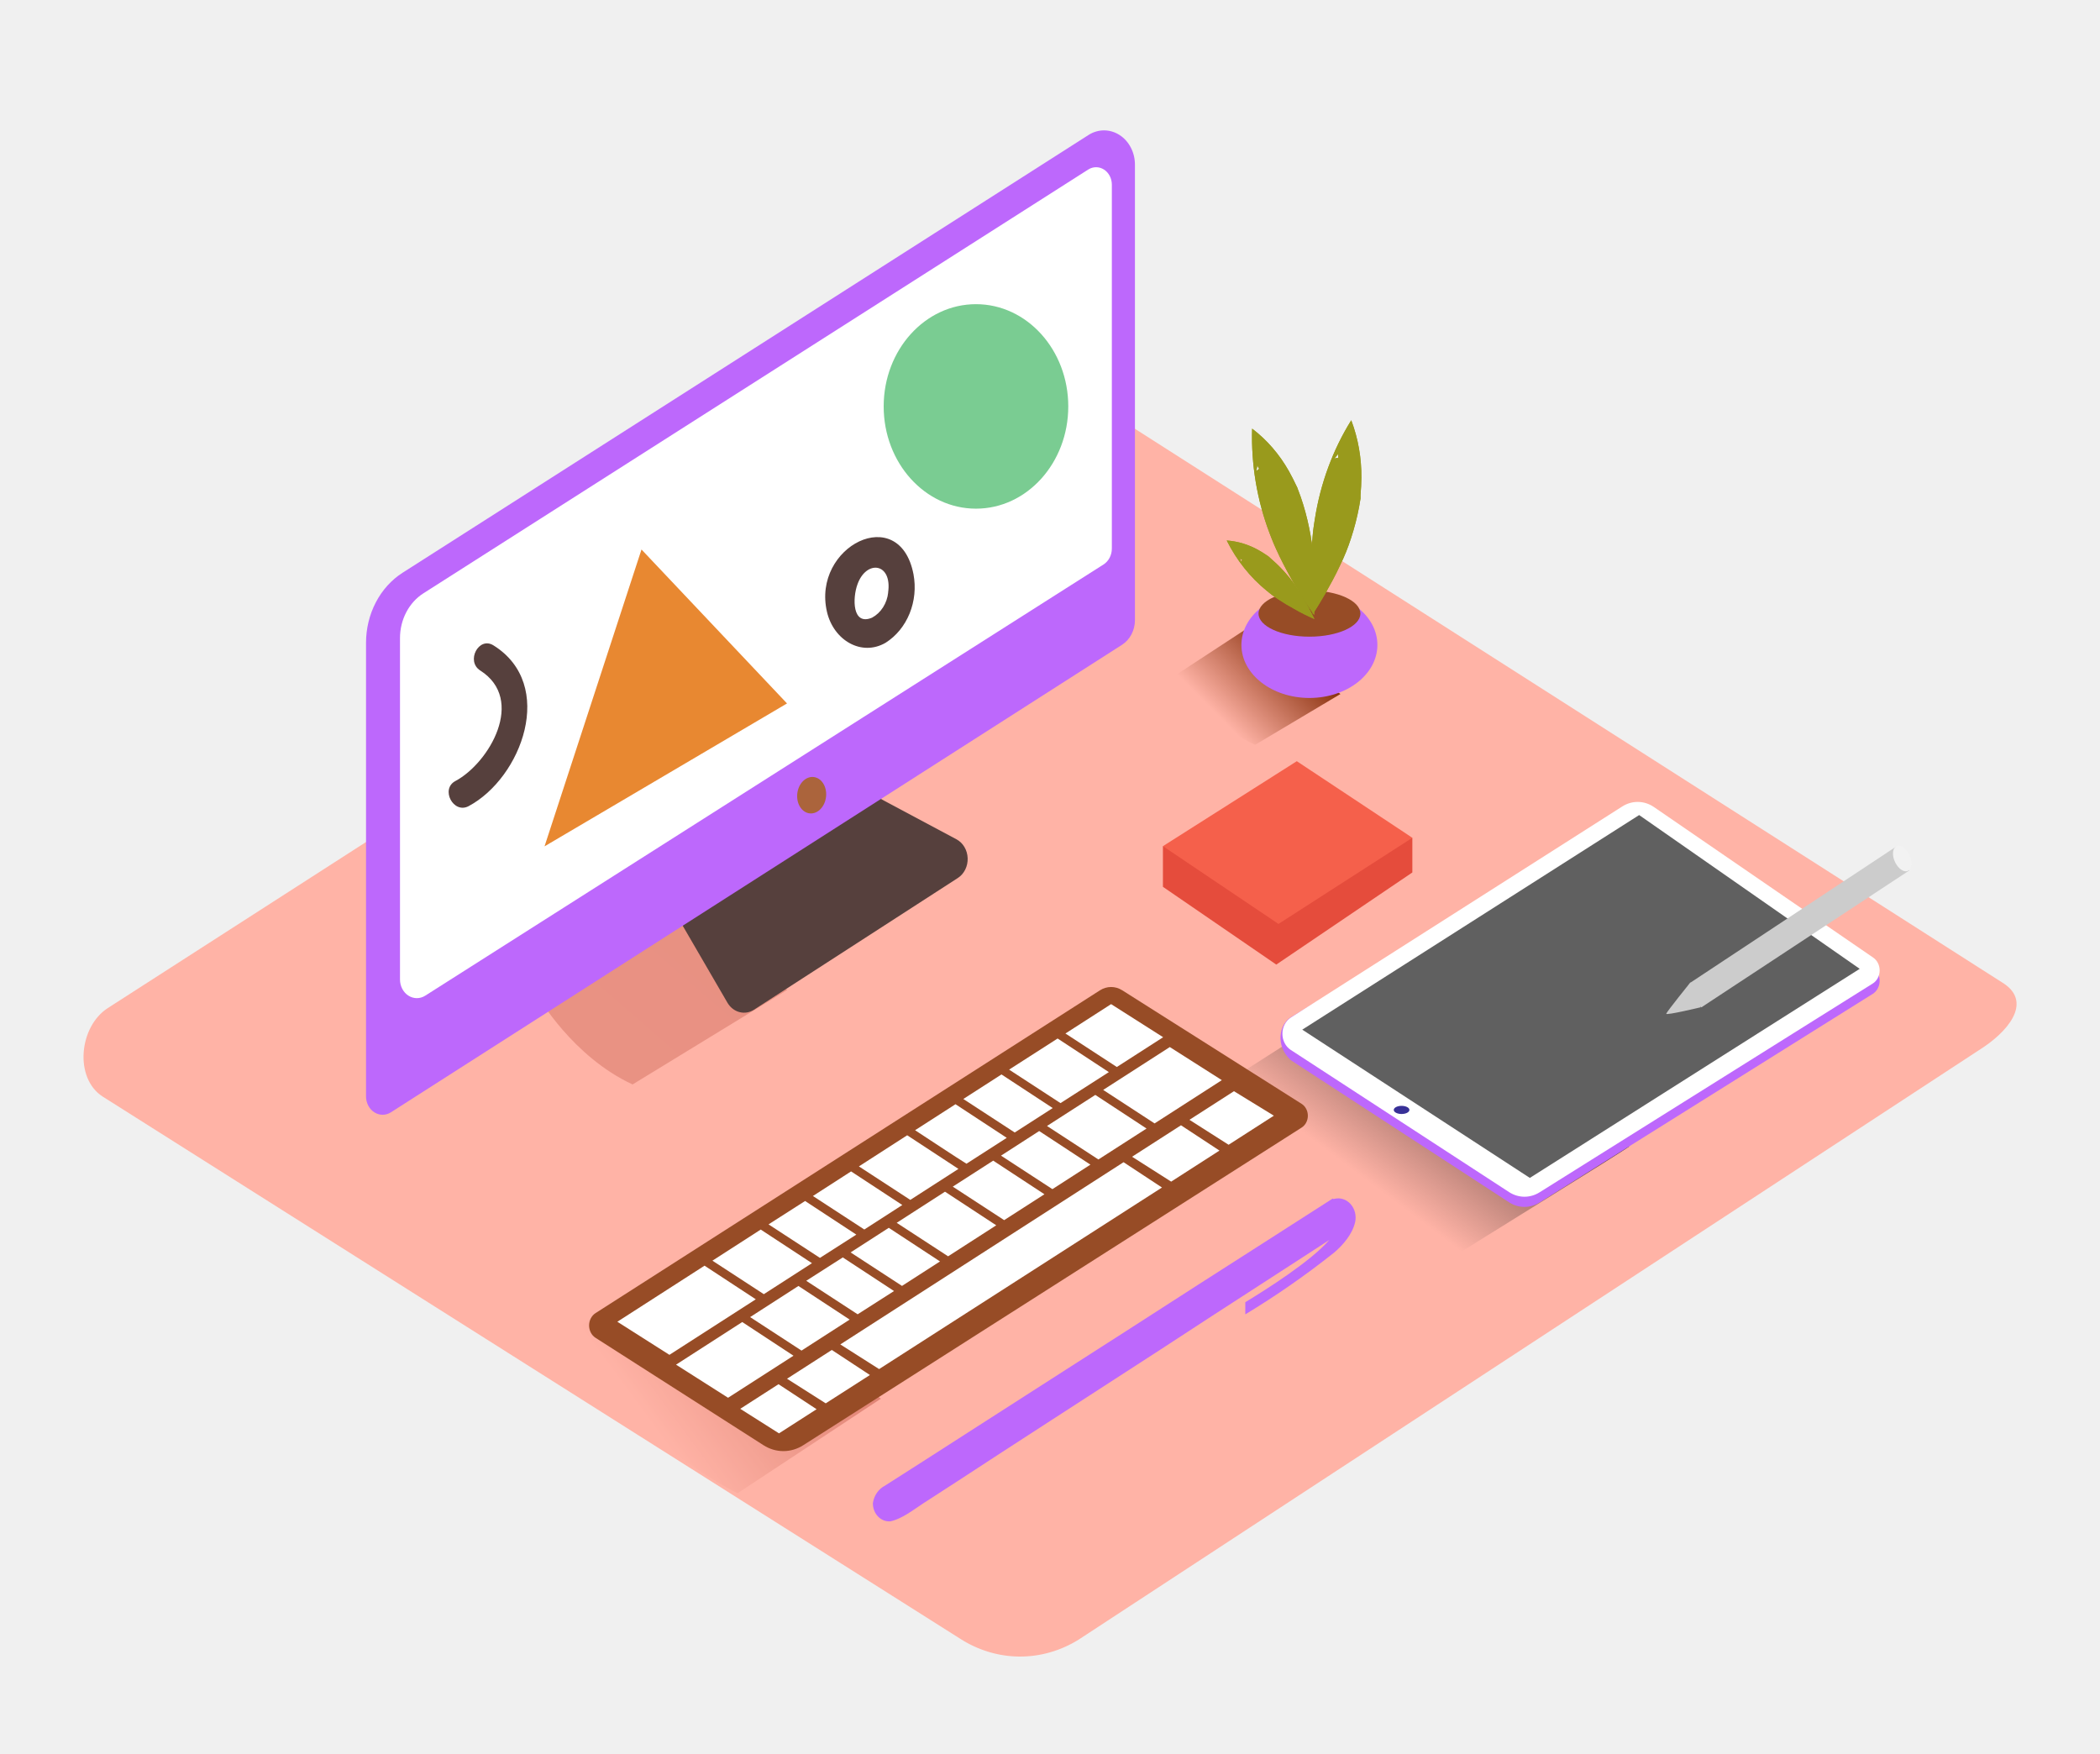
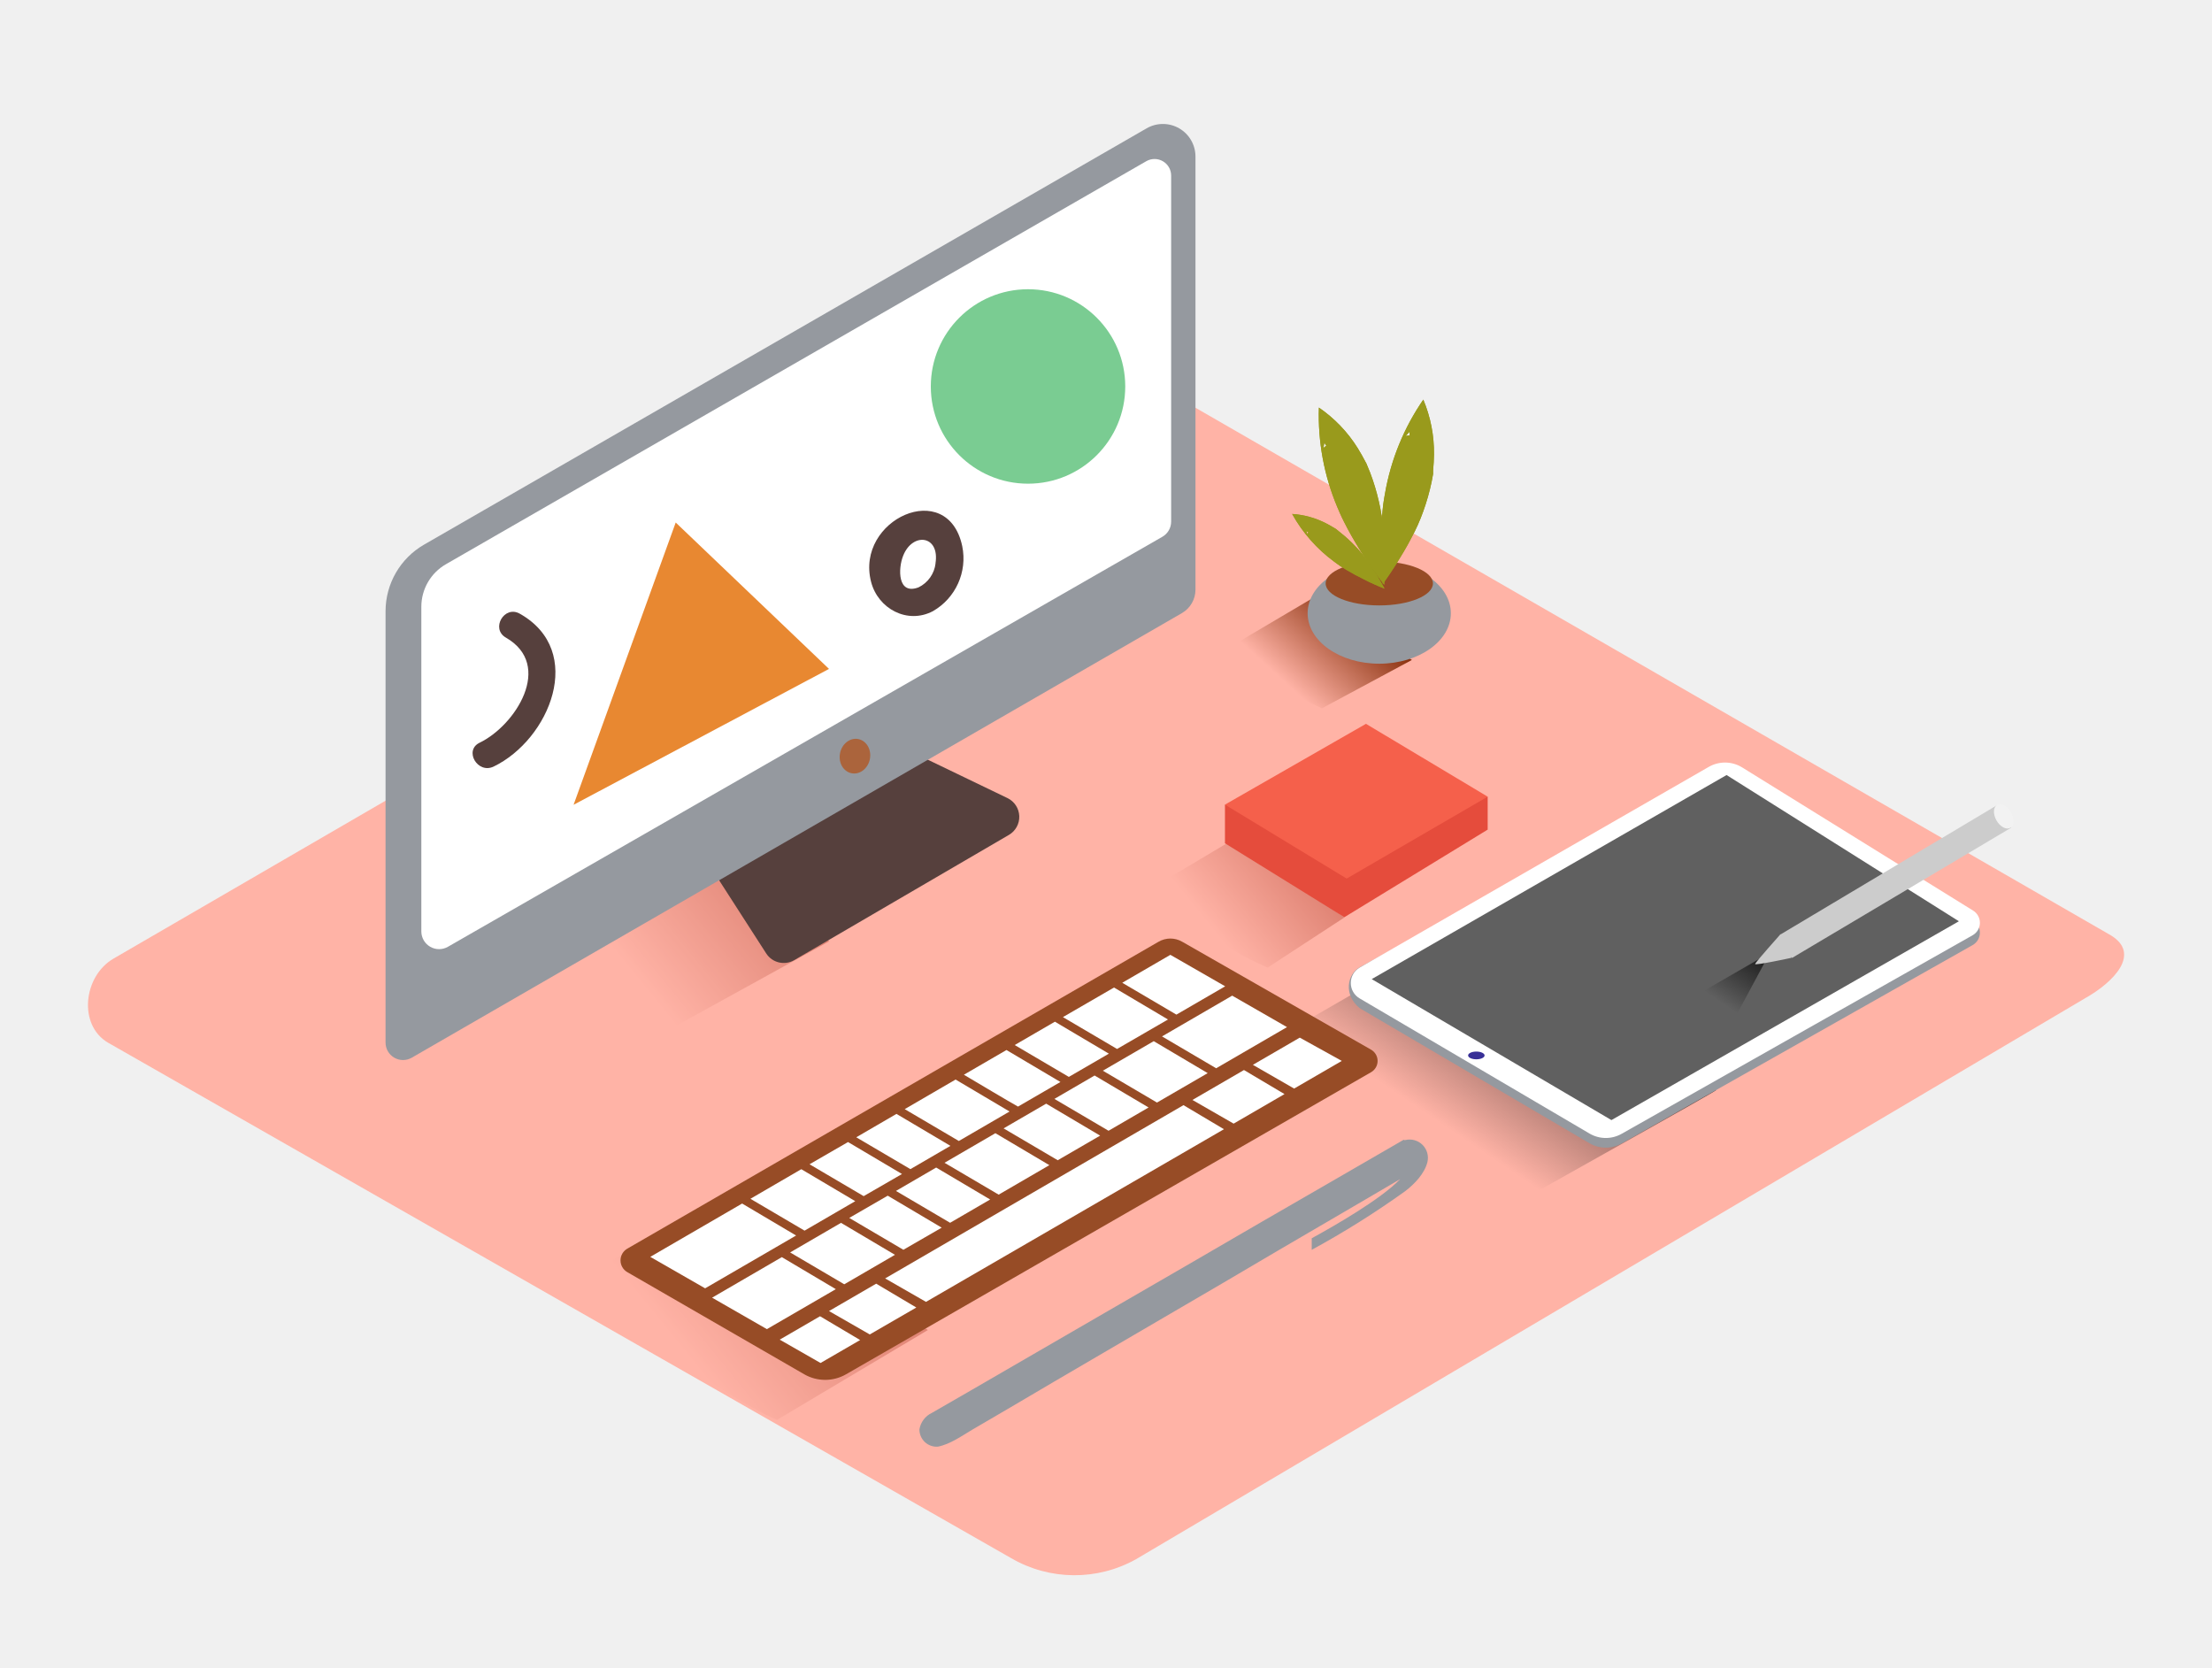
- <svg xmlns="http://www.w3.org/2000/svg" width="527" height="440" viewBox="0 0 527 440" fill="none">
-   <path d="M270.68 411.454L496.632 263.522C503.825 259.041 509.991 251.7 502.982 246.884L276.227 102.118C272.828 99.783 267.663 98.25 264.198 100.483L27.048 252.97C19.855 257.596 18.564 270.483 25.731 275.154L240.905 411.192C245.419 414.098 250.54 415.651 255.761 415.697C260.983 415.744 266.125 414.281 270.68 411.454Z" fill="#FFB3A6" />
-   <path style="mix-blend-mode:multiply" d="M172.408 316.253L136.493 338.334C136.493 338.334 170.05 367.641 185.109 374.705L221.063 350.988" fill="url(#paint0_linear)" />
-   <path style="mix-blend-mode:multiply" d="M170.946 227.969L135.031 250.051C135.031 250.051 143.634 265.127 158.746 272.133L197.559 248.416" fill="url(#paint1_linear)" />
-   <path style="mix-blend-mode:multiply" d="M365.211 315.041C365.211 315.041 408.623 288.114 408.886 287.661L341.443 250.051L303.512 274.307L365.211 315.041Z" fill="url(#paint2_linear)" />
-   <path d="M415.013 205.084L470.084 242.899C470.589 243.245 471.004 243.73 471.287 244.307C471.571 244.885 471.714 245.534 471.702 246.191C471.69 246.849 471.524 247.491 471.219 248.055C470.915 248.619 470.482 249.086 469.965 249.408L386.383 301.731C385.221 302.472 383.904 302.863 382.562 302.863C381.221 302.863 379.904 302.472 378.742 301.731L323.921 266.032C319.968 262.412 321.048 257.041 323.921 255.29L407.015 204.967C408.233 204.182 409.62 203.778 411.028 203.799C412.437 203.82 413.814 204.264 415.013 205.084Z" fill="#BD68FC" />
-   <path d="M415.012 202.486L470.084 240.301C470.589 240.647 471.004 241.132 471.287 241.71C471.571 242.287 471.714 242.936 471.702 243.593C471.69 244.251 471.524 244.893 471.219 245.457C470.915 246.022 470.482 246.488 469.965 246.811L386.396 299.177C385.234 299.918 383.917 300.309 382.576 300.309C381.235 300.309 379.917 299.918 378.755 299.177L323.934 263.478C323.291 263.065 322.758 262.472 322.387 261.758C322.016 261.045 321.821 260.236 321.821 259.413C321.821 258.59 322.016 257.781 322.387 257.068C322.758 256.355 323.291 255.762 323.934 255.349L407.028 202.428C408.24 201.637 409.622 201.224 411.028 201.235C412.434 201.245 413.811 201.678 415.012 202.486Z" fill="white" />
-   <path d="M411.35 204.53L466.698 243.118L383.919 295.586L326.806 258.384L411.35 204.53Z" fill="#606060" />
-   <path d="M351.733 279.547C352.817 279.547 353.696 279.089 353.696 278.525C353.696 277.961 352.817 277.503 351.733 277.503C350.649 277.503 349.77 277.961 349.77 278.525C349.77 279.089 350.649 279.547 351.733 279.547Z" fill="#383097" />
-   <path style="mix-blend-mode:multiply" d="M413.392 268.484C413.392 268.484 420.599 253.641 420.638 253.568L419.4 252.882L404.09 262.675L413.392 268.484Z" fill="url(#paint3_linear)" />
-   <path d="M478.121 213.739C478.102 213.633 478.102 213.524 478.121 213.418C477.369 212.982 476.56 212.682 475.723 212.527L424.34 246.504C424.34 246.504 421.257 249.175 426.975 252.78L479.135 218.438C479.085 216.812 478.74 215.214 478.121 213.739Z" fill="#CCCCCC" />
-   <path d="M424.235 246.489C424.235 246.489 418.254 253.904 418.148 254.385C418.043 254.867 426.804 252.765 426.804 252.765" fill="#CCCCCC" />
-   <path d="M478.947 218.45C479.892 217.845 479.953 216.003 479.084 214.335C478.214 212.666 476.743 211.804 475.798 212.408C474.853 213.013 474.791 214.855 475.661 216.524C476.53 218.192 478.002 219.055 478.947 218.45Z" fill="#F2F2F2" />
-   <path d="M218.455 199.1L240.035 210.616C240.846 211.05 241.535 211.72 242.029 212.555C242.522 213.39 242.802 214.357 242.837 215.354C242.872 216.351 242.662 217.34 242.229 218.215C241.795 219.09 241.156 219.818 240.378 220.321L189.219 253.378C188.113 254.092 186.801 254.305 185.557 253.974C184.312 253.642 183.231 252.791 182.54 251.598L170.116 230.216" fill="#56403D" />
-   <path d="M101.026 143.728L273.17 33.873C274.351 33.116 275.691 32.717 277.055 32.717C278.419 32.717 279.76 33.115 280.941 33.871C282.122 34.627 283.102 35.715 283.782 37.025C284.463 38.334 284.82 39.82 284.817 41.331V155.608C284.816 156.862 284.518 158.094 283.951 159.181C283.385 160.267 282.57 161.169 281.589 161.796L98.101 279.123C97.468 279.528 96.749 279.742 96.018 279.741C95.287 279.741 94.569 279.528 93.936 279.122C93.303 278.717 92.777 278.134 92.412 277.432C92.047 276.73 91.855 275.934 91.856 275.124V161.285C91.861 157.725 92.71 154.229 94.32 151.147C95.929 148.065 98.242 145.507 101.026 143.728Z" fill="#BD68FC" />
-   <path d="M273.144 42.513L106.243 148.894C104.46 150.031 102.98 151.669 101.95 153.642C100.921 155.615 100.379 157.853 100.38 160.132V245.804C100.382 246.623 100.578 247.427 100.948 248.136C101.318 248.845 101.85 249.435 102.49 249.845C103.13 250.256 103.856 250.473 104.595 250.476C105.335 250.479 106.062 250.267 106.704 249.861L276.925 141.655C277.561 141.252 278.09 140.67 278.458 139.968C278.826 139.265 279.02 138.468 279.02 137.656V46.322C279.018 45.561 278.836 44.813 278.493 44.153C278.15 43.493 277.657 42.944 277.064 42.559C276.471 42.174 275.797 41.968 275.11 41.96C274.422 41.952 273.745 42.142 273.144 42.513Z" fill="white" />
-   <path d="M207.246 200.306C207.68 197.813 206.438 195.452 204.473 195.033C202.509 194.614 200.564 196.295 200.131 198.788C199.698 201.282 200.939 203.643 202.904 204.062C204.869 204.481 206.813 202.8 207.246 200.306Z" fill="#AB643C" />
-   <path d="M281.629 248.504L326.661 277.007C327.132 277.308 327.522 277.741 327.794 278.263C328.066 278.784 328.209 279.375 328.209 279.977C328.209 280.579 328.066 281.171 327.794 281.692C327.522 282.213 327.132 282.646 326.661 282.947L201.577 362.664C200.061 363.632 198.341 364.142 196.591 364.142C194.84 364.142 193.121 363.632 191.604 362.664L149.444 335.707C148.954 335.393 148.548 334.942 148.265 334.399C147.983 333.856 147.834 333.24 147.834 332.613C147.834 331.986 147.983 331.371 148.265 330.828C148.548 330.285 148.954 329.833 149.444 329.519L276.003 248.533C276.855 247.979 277.824 247.684 278.812 247.679C279.8 247.674 280.772 247.958 281.629 248.504Z" fill="#974C26" />
-   <path d="M213.58 293.952L226.439 302.388L216.9 308.532C214.265 306.795 206.492 301.745 204.002 300.125L213.58 293.952Z" fill="white" />
-   <path d="M227.664 284.888L240.523 293.324L228.441 301.103C226.333 299.746 218.547 294.652 215.543 292.697L227.664 284.888Z" fill="white" />
-   <path d="M278.836 251.977L291.892 260.282L280.272 267.754C278.427 266.572 270.549 261.42 267.373 259.347L278.836 251.977Z" fill="white" />
-   <path d="M251.326 269.622L264.185 278.058L254.646 284.188C252.394 282.728 244.633 277.664 241.748 275.781L251.326 269.622Z" fill="white" />
-   <path d="M265.41 260.603L278.269 269.038L266.135 276.817C264.712 275.913 256.623 270.629 253.237 268.411L265.41 260.603Z" fill="white" />
-   <path d="M202.039 301.38L214.897 309.816L205.767 315.654C203.027 313.874 195.306 308.838 192.869 307.247L202.039 301.38Z" fill="white" />
-   <path d="M239.785 277.095L252.644 285.531L242.539 292.025C240.167 290.566 232.433 285.443 229.64 283.619L239.785 277.095Z" fill="white" />
-   <path d="M190.906 308.547L203.765 316.982L191.683 324.761C189.153 323.127 181.446 318.091 178.785 316.355L190.906 308.547Z" fill="white" />
-   <path d="M176.808 317.61L189.667 326.046L167.994 339.984L154.925 331.679L176.808 317.61Z" fill="white" />
-   <path d="M293.565 262.748L306.622 271.053L289.745 281.911C287.531 280.452 279.771 275.416 276.846 273.504L293.565 262.748Z" fill="white" />
-   <path d="M260.786 283.823L273.645 292.259L264.106 298.403C261.55 296.754 253.843 291.719 251.208 289.997L260.786 283.823Z" fill="white" />
-   <path d="M237.15 299.045L250.009 307.481L237.927 315.26C235.503 313.698 227.783 308.649 225.029 306.853L237.15 299.045Z" fill="white" />
-   <path d="M249.245 291.252L262.103 299.687L251.998 306.182C249.363 304.475 241.629 299.425 239.1 297.776L249.245 291.252Z" fill="white" />
-   <path d="M223.04 308.109L235.898 316.544L226.36 322.689C223.408 320.777 215.648 315.698 213.461 314.282L223.04 308.109Z" fill="white" />
-   <path d="M211.498 315.537L224.357 323.973L215.227 329.811C212.223 327.87 204.45 322.776 202.328 321.404L211.498 315.537Z" fill="white" />
-   <path d="M274.87 274.76L287.729 283.195L275.647 290.96C273.737 289.734 265.872 284.596 262.749 282.553L274.87 274.76Z" fill="white" />
-   <path d="M200.365 322.703L213.224 331.139L201.143 338.918C198.35 337.108 190.603 332.059 188.244 330.512L200.365 322.703Z" fill="white" />
-   <path d="M199.127 340.203L182.711 350.755L169.654 342.45L186.268 331.752L199.127 340.203Z" fill="white" />
-   <path d="M208.745 338.758L218.31 345.048L207.216 352.156L197.506 345.982L208.745 338.758Z" fill="white" />
-   <path d="M204.924 353.63L195.491 359.687L185.768 353.528L195.372 347.354L204.924 353.63Z" fill="white" />
-   <path d="M309.665 273.826L319.678 279.97L308.321 287.267L298.493 281.006L309.665 273.826Z" fill="white" />
-   <path d="M296.372 282.378L306.029 288.727L293.908 296.52L284.093 290.274L296.372 282.378Z" fill="white" />
-   <path d="M281.958 291.646L291.602 297.994L220.615 343.559L210.879 337.371L281.958 291.646Z" fill="white" />
-   <path style="mix-blend-mode:multiply" d="M313.644 157.242L295.199 169.312C295.199 169.312 300.891 180.375 314.962 186.914L336.384 174.158" fill="url(#paint4_linear)" />
-   <path d="M328.598 175.15C338.021 175.15 345.659 169.191 345.659 161.84C345.659 154.489 338.021 148.529 328.598 148.529C319.175 148.529 311.536 154.489 311.536 161.84C311.536 169.191 319.175 175.15 328.598 175.15Z" fill="#BD68FC" />
-   <path d="M328.611 159.767C335.669 159.767 341.391 157.173 341.391 153.973C341.391 150.773 335.669 148.179 328.611 148.179C321.553 148.179 315.831 150.773 315.831 153.973C315.831 157.173 321.553 159.767 328.611 159.767Z" fill="#974C26" />
-   <path d="M329.454 154.105C330.455 152.543 331.47 150.908 332.524 149.069C333.841 146.72 335.159 144.326 336.305 141.845C337.383 139.652 338.304 137.368 339.059 135.015C339.898 132.459 340.572 129.84 341.074 127.177C341.206 126.477 341.312 125.718 341.43 125.076C341.43 124.755 341.43 124.784 341.43 124.828C341.43 124.871 341.43 124.609 341.43 124.215C341.549 122.755 341.628 121.296 341.641 119.924C341.699 114.96 340.834 110.037 339.098 105.46C334.485 112.871 331.375 121.301 329.981 130.169C329.893 130.695 329.81 131.225 329.731 131.76C329.731 131.76 329.599 132.723 329.546 133.117L329.415 134.445C329.353 135.117 329.296 135.793 329.243 136.474C329.059 139.087 328.967 141.699 328.98 144.312C329.085 147.581 329.217 150.85 329.454 154.105ZM334.882 115.049C335.19 114.66 335.51 114.28 335.844 113.911C335.776 114.247 335.776 114.596 335.844 114.932C335.524 114.913 335.204 114.953 334.895 115.049H334.882Z" fill="#999A1C" />
-   <path d="M329.783 154.324C329.876 152.412 329.915 150.427 329.902 148.252C329.902 145.464 329.783 142.691 329.559 139.918C329.397 137.426 329.058 134.952 328.545 132.519C328.007 129.864 327.298 127.254 326.424 124.711C326.187 124.039 325.949 123.383 325.686 122.726C325.567 122.419 325.594 122.449 325.62 122.492L325.357 121.952C324.751 120.683 324.131 119.427 323.446 118.216C321.067 113.999 317.927 110.372 314.224 107.562C313.956 116.567 315.453 125.529 318.611 133.832C318.795 134.329 318.984 134.815 319.178 135.292L319.691 136.547L320.232 137.758C320.504 138.362 320.785 138.965 321.075 139.568C322.195 141.874 323.394 144.122 324.671 146.326C326.279 149.084 327.992 151.74 329.783 154.324ZM315.291 118.216C315.361 117.7 315.445 117.214 315.541 116.757C315.63 117.086 315.783 117.39 315.989 117.647C315.731 117.802 315.496 117.998 315.291 118.231V118.216Z" fill="#999A1C" />
-   <path d="M329.862 155.345C329.349 154.28 328.795 153.2 328.163 152.018C327.346 150.558 326.477 149.099 325.528 147.639C324.702 146.355 323.785 145.144 322.788 144.02C321.722 142.778 320.577 141.622 319.362 140.561L318.44 139.729C318.282 139.612 318.308 139.612 318.334 139.627L318.031 139.422C317.333 138.955 316.635 138.503 315.91 138.094C313.404 136.667 310.659 135.828 307.847 135.628C310.325 140.577 313.741 144.874 317.86 148.223L318.598 148.821L319.23 149.318L319.876 149.77L320.864 150.441C322.138 151.288 323.455 152.076 324.816 152.806C326.437 153.754 328.137 154.586 329.862 155.345ZM311.523 141.042C311.409 140.741 311.303 140.434 311.207 140.123C311.35 140.27 311.521 140.379 311.707 140.444C311.618 140.632 311.556 140.833 311.523 141.042Z" fill="#999A1C" />
-   <path d="M329.454 154.105C330.455 152.543 331.47 150.908 332.524 149.069C333.841 146.72 335.159 144.326 336.305 141.845C337.383 139.652 338.304 137.368 339.059 135.015C339.898 132.459 340.572 129.84 341.074 127.177C341.206 126.477 341.312 125.718 341.43 125.076C341.43 124.755 341.43 124.784 341.43 124.828C341.43 124.871 341.43 124.609 341.43 124.215C341.549 122.755 341.628 121.296 341.641 119.924C341.699 114.96 340.834 110.037 339.098 105.46C334.485 112.871 331.375 121.301 329.981 130.169C329.893 130.695 329.81 131.225 329.731 131.76C329.731 131.76 329.599 132.723 329.546 133.117L329.415 134.445C329.353 135.117 329.296 135.793 329.243 136.474C329.059 139.087 328.967 141.699 328.98 144.312C329.085 147.581 329.217 150.85 329.454 154.105ZM334.882 115.049C335.19 114.66 335.51 114.28 335.844 113.911C335.776 114.247 335.776 114.596 335.844 114.932C335.524 114.913 335.204 114.953 334.895 115.049H334.882Z" fill="#999A1C" />
-   <path d="M329.783 154.324C329.876 152.412 329.915 150.427 329.902 148.252C329.902 145.464 329.783 142.691 329.559 139.918C329.397 137.426 329.058 134.952 328.545 132.519C328.007 129.864 327.298 127.254 326.424 124.711C326.187 124.039 325.949 123.383 325.686 122.726C325.567 122.419 325.594 122.449 325.62 122.492L325.357 121.952C324.751 120.683 324.131 119.427 323.446 118.216C321.067 113.999 317.927 110.372 314.224 107.562C313.956 116.567 315.453 125.529 318.611 133.832C318.795 134.329 318.984 134.815 319.178 135.292L319.691 136.547L320.232 137.758C320.504 138.362 320.785 138.965 321.075 139.568C322.195 141.874 323.394 144.122 324.671 146.326C326.279 149.084 327.992 151.74 329.783 154.324ZM315.291 118.216C315.361 117.7 315.445 117.214 315.541 116.757C315.63 117.086 315.783 117.39 315.989 117.647C315.731 117.802 315.496 117.998 315.291 118.231V118.216Z" fill="#999A1C" />
-   <path d="M329.862 155.345C329.349 154.28 328.795 153.2 328.163 152.018C327.346 150.558 326.477 149.099 325.528 147.639C324.702 146.355 323.785 145.144 322.788 144.02C321.722 142.778 320.577 141.622 319.362 140.561L318.44 139.729C318.282 139.612 318.308 139.612 318.334 139.627L318.031 139.422C317.333 138.955 316.635 138.503 315.91 138.094C313.404 136.667 310.659 135.828 307.847 135.628C310.325 140.577 313.741 144.874 317.86 148.223L318.598 148.821L319.23 149.318L319.876 149.77L320.864 150.441C322.138 151.288 323.455 152.076 324.816 152.806C326.437 153.754 328.137 154.586 329.862 155.345ZM311.523 141.042C311.409 140.741 311.303 140.434 311.207 140.123C311.35 140.27 311.521 140.379 311.707 140.444C311.618 140.632 311.556 140.833 311.523 141.042Z" fill="#999A1C" />
-   <path d="M136.651 212.382L197.506 176.522L160.985 137.89L136.651 212.382Z" fill="#E88831" />
-   <path d="M244.923 127.644C257.715 127.644 268.085 116.157 268.085 101.987C268.085 87.816 257.715 76.329 244.923 76.329C232.131 76.329 221.762 87.816 221.762 101.987C221.762 116.157 232.131 127.644 244.923 127.644Z" fill="#7ACC92" />
-   <path d="M123.845 161.957C120.156 159.621 116.836 165.926 120.525 168.261C131.974 175.559 122.804 191.438 114.28 195.992C110.459 198.02 113.792 204.325 117.6 202.297C130.907 195.189 139.655 171.837 123.845 161.957Z" fill="#56403D" />
-   <path d="M229.245 144.107C225.74 125.966 203.699 137.102 207.533 153.55C209.193 160.672 216.202 164.817 222.262 161.285C224.912 159.602 227.013 157.035 228.267 153.95C229.521 150.865 229.863 147.42 229.245 144.107ZM222.895 148.661C222.755 150.008 222.311 151.295 221.604 152.402C220.897 153.509 219.95 154.401 218.85 154.995C213.817 157.126 213.936 150.047 215.174 146.661C217.387 140.386 223.975 141.188 222.868 148.719L222.895 148.661Z" fill="#56403D" />
-   <path d="M219.048 377.23C219.182 376.285 219.524 375.393 220.044 374.629C220.563 373.866 221.243 373.255 222.025 372.851L231.577 366.751L246.333 357.278L263.961 345.968L282.722 333.941L300.864 322.266L316.674 312.151L328.334 304.679L334.461 300.753C334.461 300.899 334.671 300.899 334.803 300.855C335.531 300.659 336.291 300.673 337.013 300.897C337.734 301.12 338.391 301.546 338.92 302.133C339.449 302.719 339.834 303.447 340.036 304.246C340.238 305.044 340.25 305.887 340.073 306.693C339.362 309.758 337.003 312.458 334.803 314.326C327.67 319.999 320.224 325.176 312.511 329.826V326.775C317.702 323.623 328.901 316.559 333.591 311.159L331.351 312.619L325.185 316.617L315.897 322.631L304.303 330.132L291.167 338.699L277.386 347.617L263.737 356.447L251.036 364.678L240.141 371.786L231.748 377.215C229.192 378.879 226.412 381.126 223.435 381.769C222.873 381.813 222.309 381.728 221.778 381.52C221.247 381.311 220.76 380.984 220.348 380.558C219.936 380.132 219.608 379.617 219.385 379.044C219.161 378.471 219.046 377.854 219.048 377.23Z" fill="#BD68FC" />
-   <path style="mix-blend-mode:multiply" d="M293.723 221.605L274.04 234.595C274.04 234.595 286.965 248.314 302.024 255.334L320.324 242.096" fill="url(#paint5_linear)" />
-   <path d="M291.839 212.338V222.539L320.284 242.053L354.434 218.935V210.236" fill="#E54C3C" />
-   <path d="M354.434 210.236L325.436 191.015L291.839 212.338L320.838 231.851L354.434 210.236Z" fill="#F5604B" />
+ <svg xmlns="http://www.w3.org/2000/svg" xmlns:xlink="http://www.w3.org/1999/xlink" viewBox="0 0 400 300" width="406" height="306" class="illustration styles_illustrationTablet__1DWOa">
  <defs>
-     <linearGradient id="paint0_linear" x1="214.66" y1="312.283" x2="159.94" y2="352.486" gradientUnits="userSpaceOnUse">
-       <stop stop-color="#D4A397" />
-       <stop offset="1" stop-color="white" />
+     <linearGradient id="linear-gradient" x1="162.93" y1="213.23" x2="124.46" y2="244.54" gradientUnits="userSpaceOnUse">
+       <stop offset="0" stop-color="#d4a397" />
+       <stop offset="1" stop-color="#fff" />
    </linearGradient>
-     <linearGradient id="paint1_linear" x1="9469.29" y1="6907.74" x2="8010.04" y2="8589.42" gradientUnits="userSpaceOnUse">
-       <stop stop-color="#D4A397" />
-       <stop offset="1" stop-color="white" />
+     <linearGradient id="linear-gradient-2" x1="149.28" y1="151.25" x2="116.6" y2="177.85" xlink:href="#linear-gradient" />
+     <linearGradient id="linear-gradient-3" x1="281.87" y1="174.83" x2="262.34" y2="203.6" gradientUnits="userSpaceOnUse">
+       <stop offset="0.01" stop-color="#4d4d4d" />
+       <stop offset="1" stop-color="#fff" />
    </linearGradient>
-     <linearGradient id="paint2_linear" x1="371.364" y1="256.239" x2="341.9" y2="295.421" gradientUnits="userSpaceOnUse">
-       <stop offset="0.01" stop-color="#4D4D4D" />
-       <stop offset="1" stop-color="white" />
+     <linearGradient id="linear-gradient-4" x1="317.24" y1="170.92" x2="310.86" y2="180.32" xlink:href="#linear-gradient-3" />
+     <linearGradient id="linear-gradient-5" x1="1786.47" y1="108.38" x2="1772.46" y2="123.73" gradientTransform="translate(-1538.93)" gradientUnits="userSpaceOnUse">
+       <stop offset="0" stop-color="#78b46a" />
+       <stop offset="0.03" stop-color="#7f3500" />
+       <stop offset="1" stop-color="#fff" />
    </linearGradient>
-     <linearGradient id="paint3_linear" x1="5653.71" y1="2919.55" x2="5556.46" y2="3071.53" gradientUnits="userSpaceOnUse">
-       <stop offset="0.01" stop-color="#4D4D4D" />
-       <stop offset="1" stop-color="white" />
-     </linearGradient>
-     <linearGradient id="paint4_linear" x1="326.134" y1="159.257" x2="305.603" y2="179.563" gradientUnits="userSpaceOnUse">
-       <stop stop-color="#78B46A" />
-       <stop offset="0.03" stop-color="#7F3500" />
-       <stop offset="1" stop-color="white" />
-     </linearGradient>
-     <linearGradient id="paint5_linear" x1="11395.6" y1="5298.76" x2="10682.5" y2="6095.47" gradientUnits="userSpaceOnUse">
-       <stop stop-color="#D4A397" />
-       <stop offset="1" stop-color="white" />
-     </linearGradient>
+     <linearGradient id="linear-gradient-6" x1="240.29" y1="150.53" x2="219.46" y2="167.49" xlink:href="#linear-gradient" />
  </defs>
+   <g style="isolation: isolate;">
+     <g id="Layer_2" data-name="Layer 2">
+       <path d="M205.45,281.18l171.5-101.36c5.46-3.07,10.14-8.1,4.82-11.4L209.66,69.23c-2.58-1.6-6.5-2.65-9.13-1.12l-180,104.48c-5.46,3.17-6.44,12-1,15.2L182.85,281A22.8,22.8,0,0,0,205.45,281.18Z" fill="#ffb3a6" />
+       <path d="M130.86,215.95,103.6,231.08S129.07,251.16,140.5,256l27.29-16.25" fill="url(#linear-gradient)" style="mix-blend-mode: multiply;" />
+       <path d="M129.75,155.46l-27.26,15.13s6.53,10.33,18,15.13l29.46-16.25" fill="url(#linear-gradient-2)" style="mix-blend-mode: multiply;" />
+       <path d="M277.2,215.12s32.95-18.45,33.15-18.76l-51.19-25.77-28.79,16.62Z" fill="url(#linear-gradient-3)" style="mix-blend-mode: multiply;" />
+       <path d="M315,139.78l41.8,25.91a2.59,2.59,0,0,1-.09,4.46L293.27,206a5.81,5.81,0,0,1-5.8,0l-41.61-24.46c-3-2.48-2.18-6.16,0-7.36l63.07-34.48A5.9,5.9,0,0,1,315,139.78Z" fill="#95999f" />
+       <path d="M315,138l41.8,25.91a2.59,2.59,0,0,1-.09,4.46l-63.43,35.88a5.81,5.81,0,0,1-5.8,0l-41.61-24.46a3.22,3.22,0,0,1,0-5.57l63.07-36.26A5.9,5.9,0,0,1,315,138Z" fill="#fff" />
+       <polygon points="312.22 139.4 354.23 165.84 291.4 201.79 248.05 176.3 312.22 139.4" fill="#606060" />
+       <ellipse cx="266.97" cy="190.1" rx="1.49" ry="0.7" fill="#383097" />
+       <path d="M313.77,183.22s5.47-10.17,5.5-10.22l-.94-.47-11.62,6.71Z" fill="url(#linear-gradient-4)" style="mix-blend-mode: multiply;" />
+       <path d="M362.9,145.71a.57.57,0,0,1,0-.22,6.08,6.08,0,0,0-1.82-.61l-39,23.28s-2.34,1.83,2,4.3l39.59-23.53A8.31,8.31,0,0,0,362.9,145.71Z" fill="#ccc" />
+       <path d="M322,168.15s-4.54,5.08-4.62,5.41,6.57-1.11,6.57-1.11" fill="#ccc" />
+       <ellipse cx="362.33" cy="146.87" rx="1.5" ry="2.39" transform="translate(-24.89 200.84) rotate(-30)" fill="#f2f2f2" />
+       <path d="M165.81,135.68l16.38,7.89a3.77,3.77,0,0,1,.26,6.65l-38.83,22.65a3.77,3.77,0,0,1-5.07-1.22L129.12,157" fill="#56403d" />
+       <path d="M76.68,97.74,207.34,22.47a5.89,5.89,0,0,1,8.84,5.11v78.3a4.9,4.9,0,0,1-2.45,4.24L74.46,190.51a3.16,3.16,0,0,1-4.74-2.74v-78A13.91,13.91,0,0,1,76.68,97.74Z" fill="#95999f" />
+       <path d="M207.32,28.39,80.64,101.28a8.88,8.88,0,0,0-4.45,7.7v58.7a3.21,3.21,0,0,0,4.8,2.78L210.19,96.32a3.16,3.16,0,0,0,1.59-2.74V31A3,3,0,0,0,207.32,28.39Z" fill="#fff" />
+       <ellipse cx="154.61" cy="136" rx="3.15" ry="2.75" transform="translate(-8.18 262.09) rotate(-79.1)" fill="#ab643c" />
+       <path d="M213.76,169.53l34.18,19.53a2.35,2.35,0,0,1,0,4.07L153,247.75a7.58,7.58,0,0,1-7.57,0l-32-18.47a2.45,2.45,0,0,1,0-4.24l96.06-55.49A4.25,4.25,0,0,1,213.76,169.53Z" fill="#974c26" />
+       <path d="M162.11,200.67l9.76,5.78-7.24,4.21c-2-1.19-7.9-4.65-9.79-5.76Z" fill="#fff" />
+       <path d="M172.8,194.46l9.76,5.78-9.17,5.33c-1.6-.93-7.51-4.42-9.79-5.76Z" fill="#fff" />
+       <path d="M211.64,171.91l9.91,5.69-8.82,5.12c-1.4-.81-7.38-4.34-9.79-5.76Z" fill="#fff" />
+       <path d="M190.76,184l9.76,5.78-7.24,4.2c-1.71-1-7.6-4.47-9.79-5.76Z" fill="#fff" />
+       <path d="M201.45,177.82l9.76,5.78L202,188.93c-1.08-.62-7.22-4.24-9.79-5.76Z" fill="#fff" />
+       <path d="M153.35,205.76l9.76,5.78-6.93,4c-2.08-1.22-7.94-4.67-9.79-5.76Z" fill="#fff" />
+       <path d="M182,189.12l9.76,5.78-7.67,4.45c-1.8-1-7.67-4.51-9.79-5.76Z" fill="#fff" />
+       <path d="M144.9,210.67l9.76,5.78-9.17,5.33c-1.92-1.12-7.77-4.57-9.79-5.76Z" fill="#fff" />
+       <polygon points="134.2 216.88 143.96 222.66 127.51 232.21 117.59 226.52 134.2 216.88" fill="#fff" />
+       <path d="M222.82,179.29l9.91,5.69-12.81,7.44c-1.68-1-7.57-4.45-9.79-5.76Z" fill="#fff" />
+       <path d="M197.94,193.73l9.76,5.78-7.24,4.21c-1.94-1.13-7.79-4.58-9.79-5.76Z" fill="#fff" />
+       <path d="M180,204.16l9.76,5.78-9.17,5.33c-1.84-1.07-7.7-4.53-9.79-5.76Z" fill="#fff" />
+       <path d="M189.18,198.82l9.76,5.78-7.67,4.45c-2-1.17-7.87-4.63-9.79-5.76Z" fill="#fff" />
+       <path d="M169.29,210.37l9.76,5.78-7.24,4.21c-2.24-1.31-8.13-4.79-9.79-5.76Z" fill="#fff" />
+       <path d="M160.53,215.46l9.76,5.78-6.93,4c-2.28-1.33-8.18-4.82-9.79-5.76Z" fill="#fff" />
+       <path d="M208.63,187.52l9.76,5.78-9.17,5.32c-1.45-.84-7.42-4.36-9.79-5.76Z" fill="#fff" />
+       <path d="M152.08,220.37l9.76,5.78-9.17,5.33c-2.12-1.24-8-4.7-9.79-5.76Z" fill="#fff" />
+       <polygon points="151.14 232.36 138.68 239.59 128.77 233.9 141.38 226.57 151.14 232.36" fill="#fff" />
+       <polygon points="158.44 231.37 165.7 235.68 157.28 240.55 149.91 236.32 158.44 231.37" fill="#fff" />
+       <polygon points="155.54 241.56 148.38 245.71 141 241.49 148.29 237.26 155.54 241.56" fill="#fff" />
+       <polygon points="235.04 186.88 242.64 191.09 234.02 196.09 226.56 191.8 235.04 186.88" fill="#fff" />
+       <polygon points="224.95 192.74 232.28 197.09 223.08 202.43 215.63 198.15 224.95 192.74" fill="#fff" />
+       <polygon points="214.01 199.09 221.33 203.44 167.45 234.66 160.06 230.42 214.01 199.09" fill="#fff" />
+       <path d="M238.06,107l-14,8.27s4.32,7.58,15,12.06l16.26-8.74" fill="url(#linear-gradient-5)" style="mix-blend-mode: multiply;" />
+       <ellipse cx="249.41" cy="110.15" rx="12.95" ry="9.12" fill="#95999f" />
+       <ellipse cx="249.42" cy="104.76" rx="9.7" ry="3.97" fill="#974c26" />
+       <path d="M250.06,104.85c.76-1.07,1.53-2.19,2.33-3.45,1-1.61,2-3.25,2.87-4.95a32.67,32.67,0,0,0,2.09-4.68,39.12,39.12,0,0,0,1.53-5.37c.1-.48.18-1,.27-1.44,0-.22,0-.2,0-.17s0-.15,0-.42c.09-1,.15-2,.16-2.94a24.75,24.75,0,0,0-1.93-9.91,42.74,42.74,0,0,0-6.92,16.93q-.1.54-.19,1.09s-.1.66-.14.93l-.1.91q-.07.69-.13,1.39c-.14,1.79-.21,3.58-.2,5.37C249.78,100.38,249.88,102.62,250.06,104.85Zm4.12-26.76q.35-.4.73-.78h0a1.61,1.61,0,0,0,0,.7A2.22,2.22,0,0,0,254.19,78.09Z" fill="#999a1c" />
+       <path d="M250.31,105c.07-1.31.1-2.67.09-4.16,0-1.91-.09-3.81-.26-5.71a32.67,32.67,0,0,0-.77-5.07,39.12,39.12,0,0,0-1.61-5.35c-.18-.46-.36-.91-.56-1.36-.09-.21-.07-.19-.05-.16l-.2-.37c-.46-.87-.93-1.73-1.45-2.56a24.75,24.75,0,0,0-7-7.3,42.74,42.74,0,0,0,3.33,18q.21.51.43,1l.39.86.41.83q.31.62.64,1.24c.85,1.58,1.76,3.12,2.73,4.63C247.65,101.41,248.95,103.23,250.31,105Zm-11-24.74q.08-.53.19-1h0a1.61,1.61,0,0,0,.34.61A2.22,2.22,0,0,0,239.31,80.27Z" fill="#999a1c" />
+       <path d="M250.37,105.7c-.39-.73-.81-1.47-1.29-2.28-.62-1-1.28-2-2-3A20.55,20.55,0,0,0,245,97.94a24.61,24.61,0,0,0-2.6-2.37L241.7,95c-.12-.08-.1-.08-.08-.07l-.23-.14c-.53-.32-1.06-.63-1.61-.91a15.57,15.57,0,0,0-6.12-1.69,26.88,26.88,0,0,0,7.6,8.63l.56.41.48.34.49.31.75.46q1.45.87,3,1.62C247.77,104.61,249.06,105.18,250.37,105.7Zm-13.92-9.8q-.13-.31-.24-.63h0a1,1,0,0,0,.38.22A1.4,1.4,0,0,0,236.45,95.9Z" fill="#999a1c" />
+       <path d="M250.06,104.85c.76-1.07,1.53-2.19,2.33-3.45,1-1.61,2-3.25,2.87-4.95a32.67,32.67,0,0,0,2.09-4.68,39.12,39.12,0,0,0,1.53-5.37c.1-.48.18-1,.27-1.44,0-.22,0-.2,0-.17s0-.15,0-.42c.09-1,.15-2,.16-2.94a24.75,24.75,0,0,0-1.93-9.91,42.74,42.74,0,0,0-6.92,16.93q-.1.54-.19,1.09s-.1.66-.14.93l-.1.91q-.07.69-.13,1.39c-.14,1.79-.21,3.58-.2,5.37C249.78,100.38,249.88,102.62,250.06,104.85Zm4.12-26.76q.35-.4.73-.78h0a1.61,1.61,0,0,0,0,.7A2.22,2.22,0,0,0,254.19,78.09Z" fill="#999a1c" />
+       <path d="M250.31,105c.07-1.31.1-2.67.09-4.16,0-1.91-.09-3.81-.26-5.71a32.67,32.67,0,0,0-.77-5.07,39.12,39.12,0,0,0-1.61-5.35c-.18-.46-.36-.91-.56-1.36-.09-.21-.07-.19-.05-.16l-.2-.37c-.46-.87-.93-1.73-1.45-2.56a24.75,24.75,0,0,0-7-7.3,42.74,42.74,0,0,0,3.33,18q.21.51.43,1l.39.86.41.83q.31.62.64,1.24c.85,1.58,1.76,3.12,2.73,4.63C247.65,101.41,248.95,103.23,250.31,105Zm-11-24.74q.08-.53.19-1h0a1.61,1.61,0,0,0,.34.61A2.22,2.22,0,0,0,239.31,80.27Z" fill="#999a1c" />
+       <path d="M250.37,105.7c-.39-.73-.81-1.47-1.29-2.28-.62-1-1.28-2-2-3A20.55,20.55,0,0,0,245,97.94a24.61,24.61,0,0,0-2.6-2.37L241.7,95c-.12-.08-.1-.08-.08-.07l-.23-.14c-.53-.32-1.06-.63-1.61-.91a15.57,15.57,0,0,0-6.12-1.69,26.88,26.88,0,0,0,7.6,8.63l.56.41.48.34.49.31.75.46q1.45.87,3,1.62C247.77,104.61,249.06,105.18,250.37,105.7Zm-13.92-9.8q-.13-.31-.24-.63h0a1,1,0,0,0,.38.22A1.4,1.4,0,0,0,236.45,95.9Z" fill="#999a1c" />
+       <polygon points="103.72 144.78 149.91 120.21 122.19 93.74 103.72 144.78" fill="#e88831" />
+       <circle cx="185.9" cy="69.14" r="17.58" fill="#7acc92" />
+       <path d="M94,110.23c-2.8-1.6-5.32,2.72-2.52,4.32,8.69,5,1.73,15.88-4.74,19-2.9,1.39-.37,5.71,2.52,4.32C99.36,133,106,117,94,110.23Z" fill="#56403d" />
+       <path d="M174,98c-2.66-12.43-19.39-4.8-16.48,6.47,1.26,4.88,6.58,7.72,11.18,5.3A11,11,0,0,0,174,98Zm-4.82,3.12a5.53,5.53,0,0,1-3.07,4.34c-3.82,1.46-3.73-3.39-2.79-5.71C165,95.45,170,96,169.16,101.16Z" fill="#56403d" />
+       <path d="M166.26,257.73a4,4,0,0,1,2.26-3l7.25-4.18,11.2-6.49,13.38-7.75,14.24-8.24,13.77-8,12-6.93,8.85-5.12,4.65-2.69c0,.1.16.1.26.07a3.31,3.31,0,0,1,4,4c-.54,2.1-2.33,3.95-4,5.23a160.8,160.8,0,0,1-16.92,10.62v-2.09c3.94-2.16,12.44-7,16-10.7l-1.7,1-4.68,2.74-7.05,4.12-8.8,5.14L221,231.33l-10.46,6.11-10.36,6.05-9.64,5.64L182.27,254l-6.37,3.72c-1.94,1.14-4.05,2.68-6.31,3.12A3.11,3.11,0,0,1,166.26,257.73Z" fill="#95999f" />
+       <path d="M222.94,151.1,208,160s9.81,9.4,21.24,14.21l13.89-9.07" fill="url(#linear-gradient-6)" style="mix-blend-mode: multiply;" />
+       <polyline points="221.51 144.75 221.51 151.74 243.1 165.11 269.02 149.27 269.02 143.31" fill="#e54c3c" />
+       <polygon points="269.02 143.31 247.01 130.14 221.51 144.75 243.52 158.12 269.02 143.31" fill="#f5604b" />
+     </g>
+   </g>
</svg>
